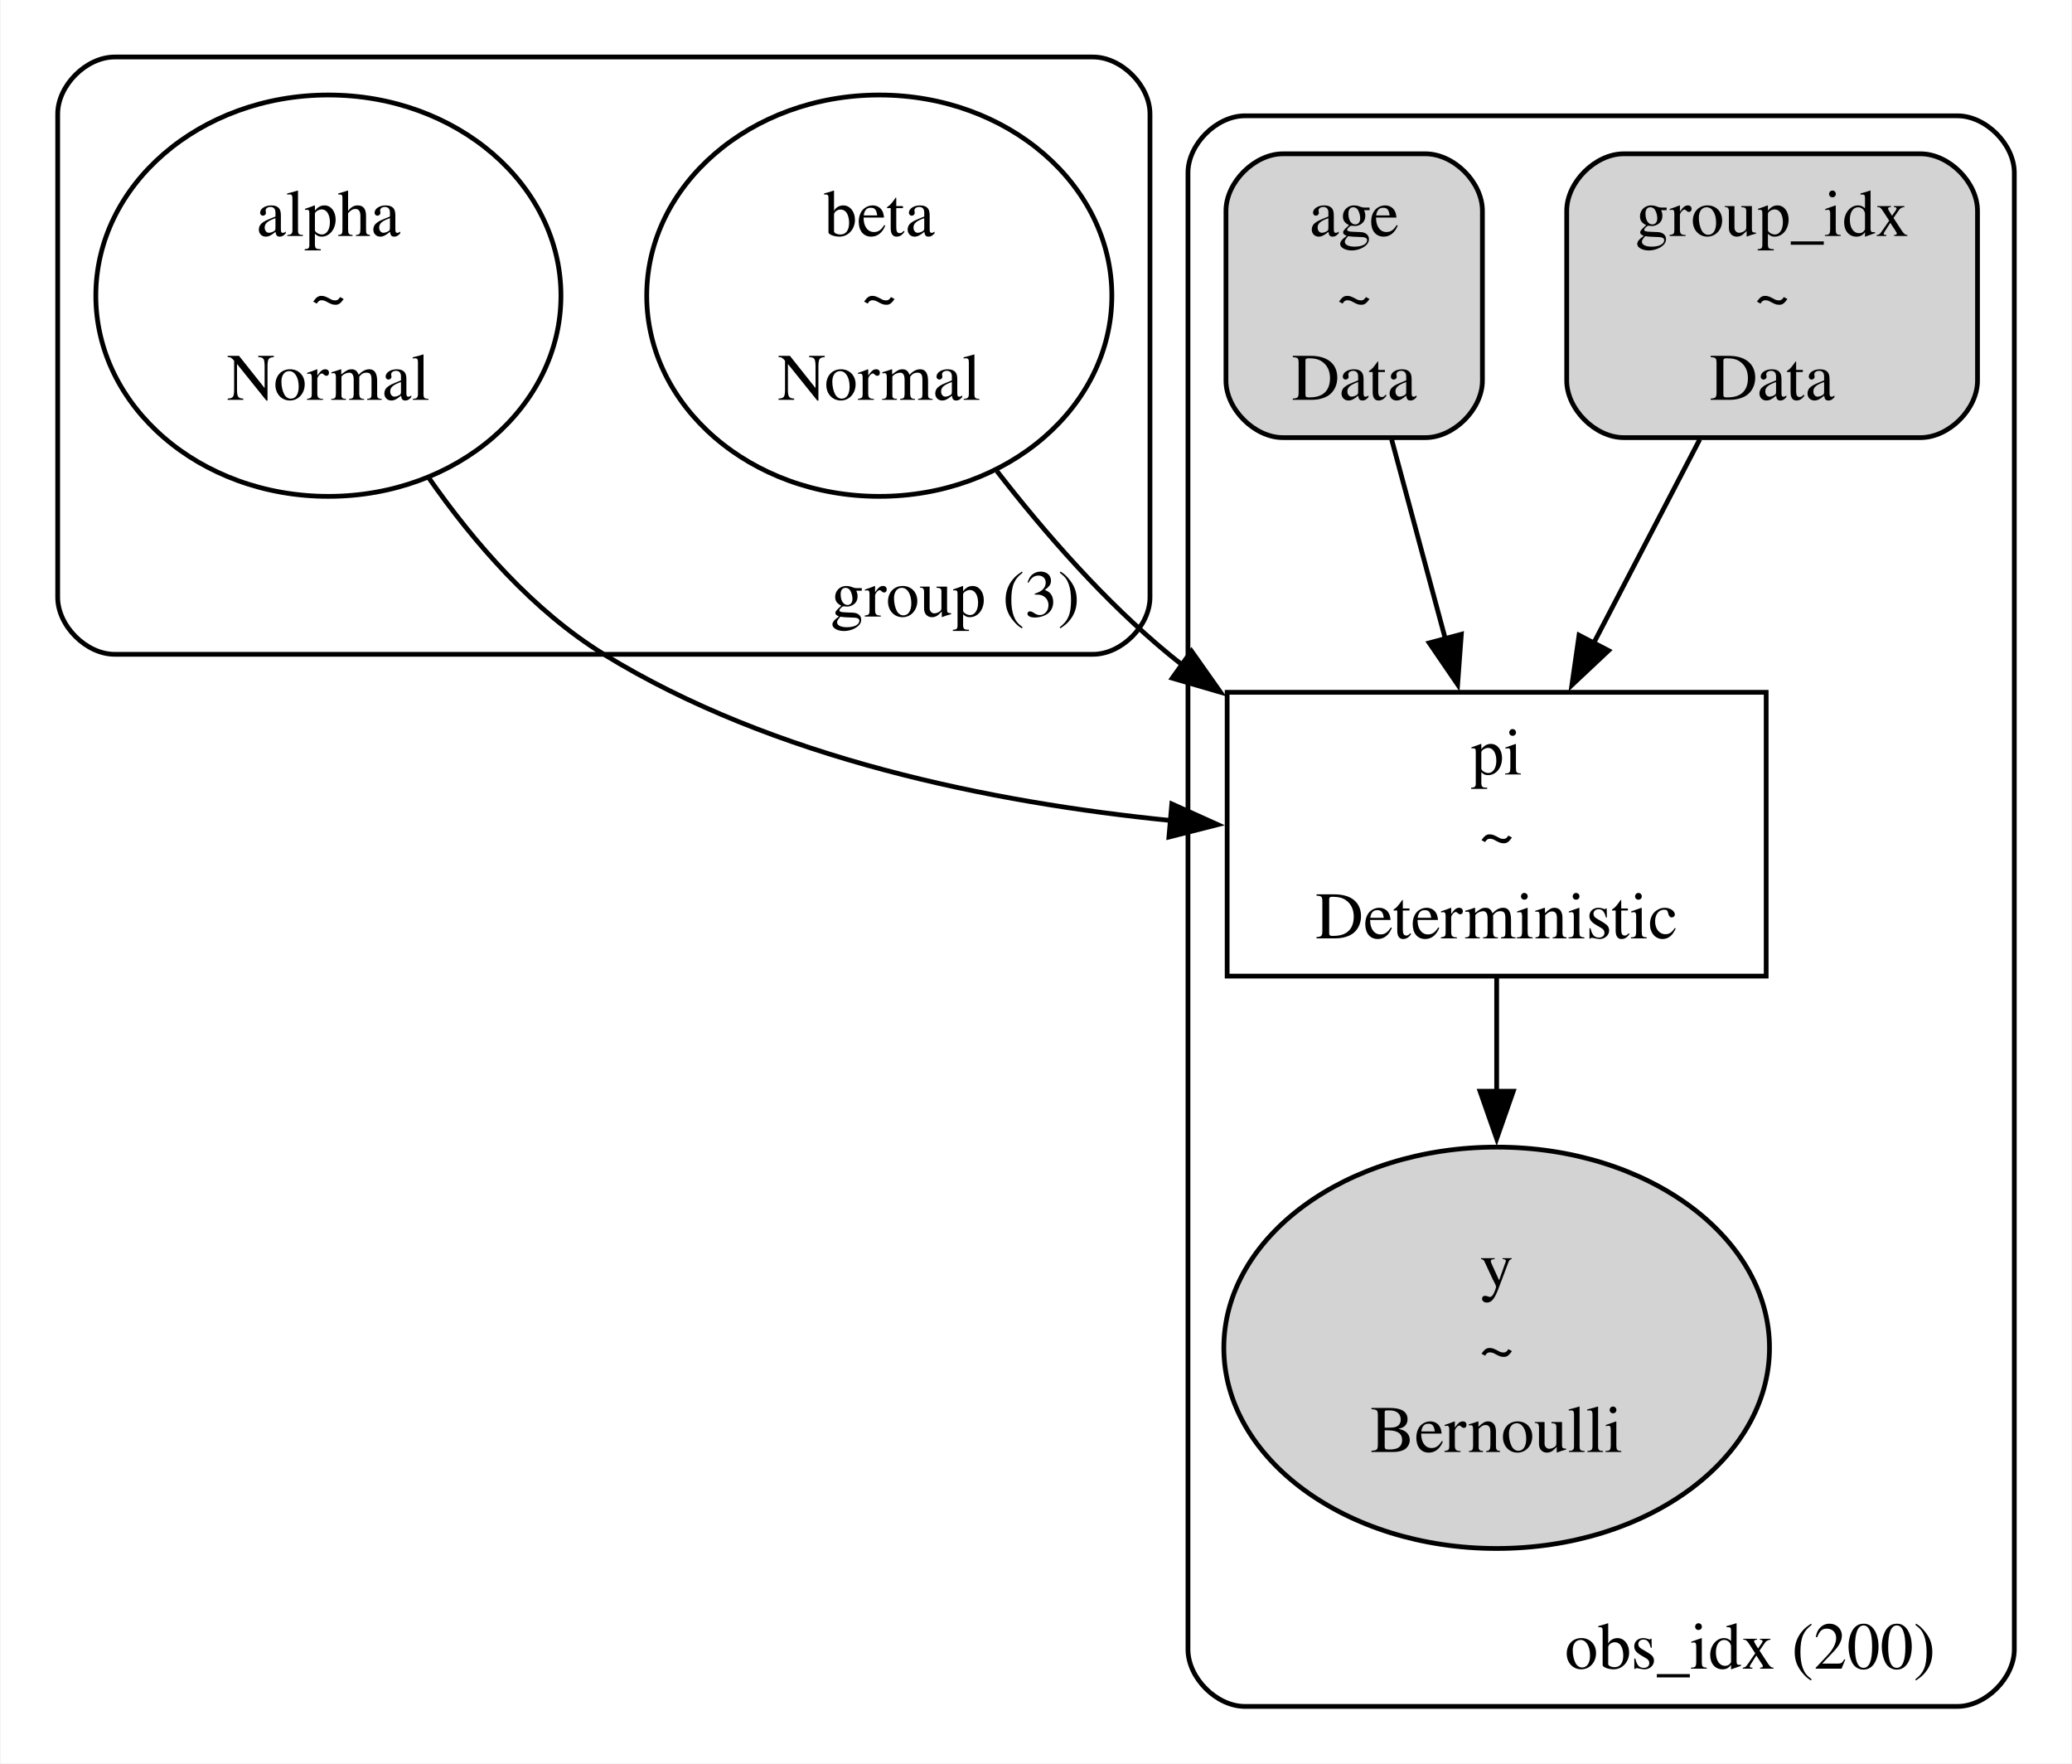
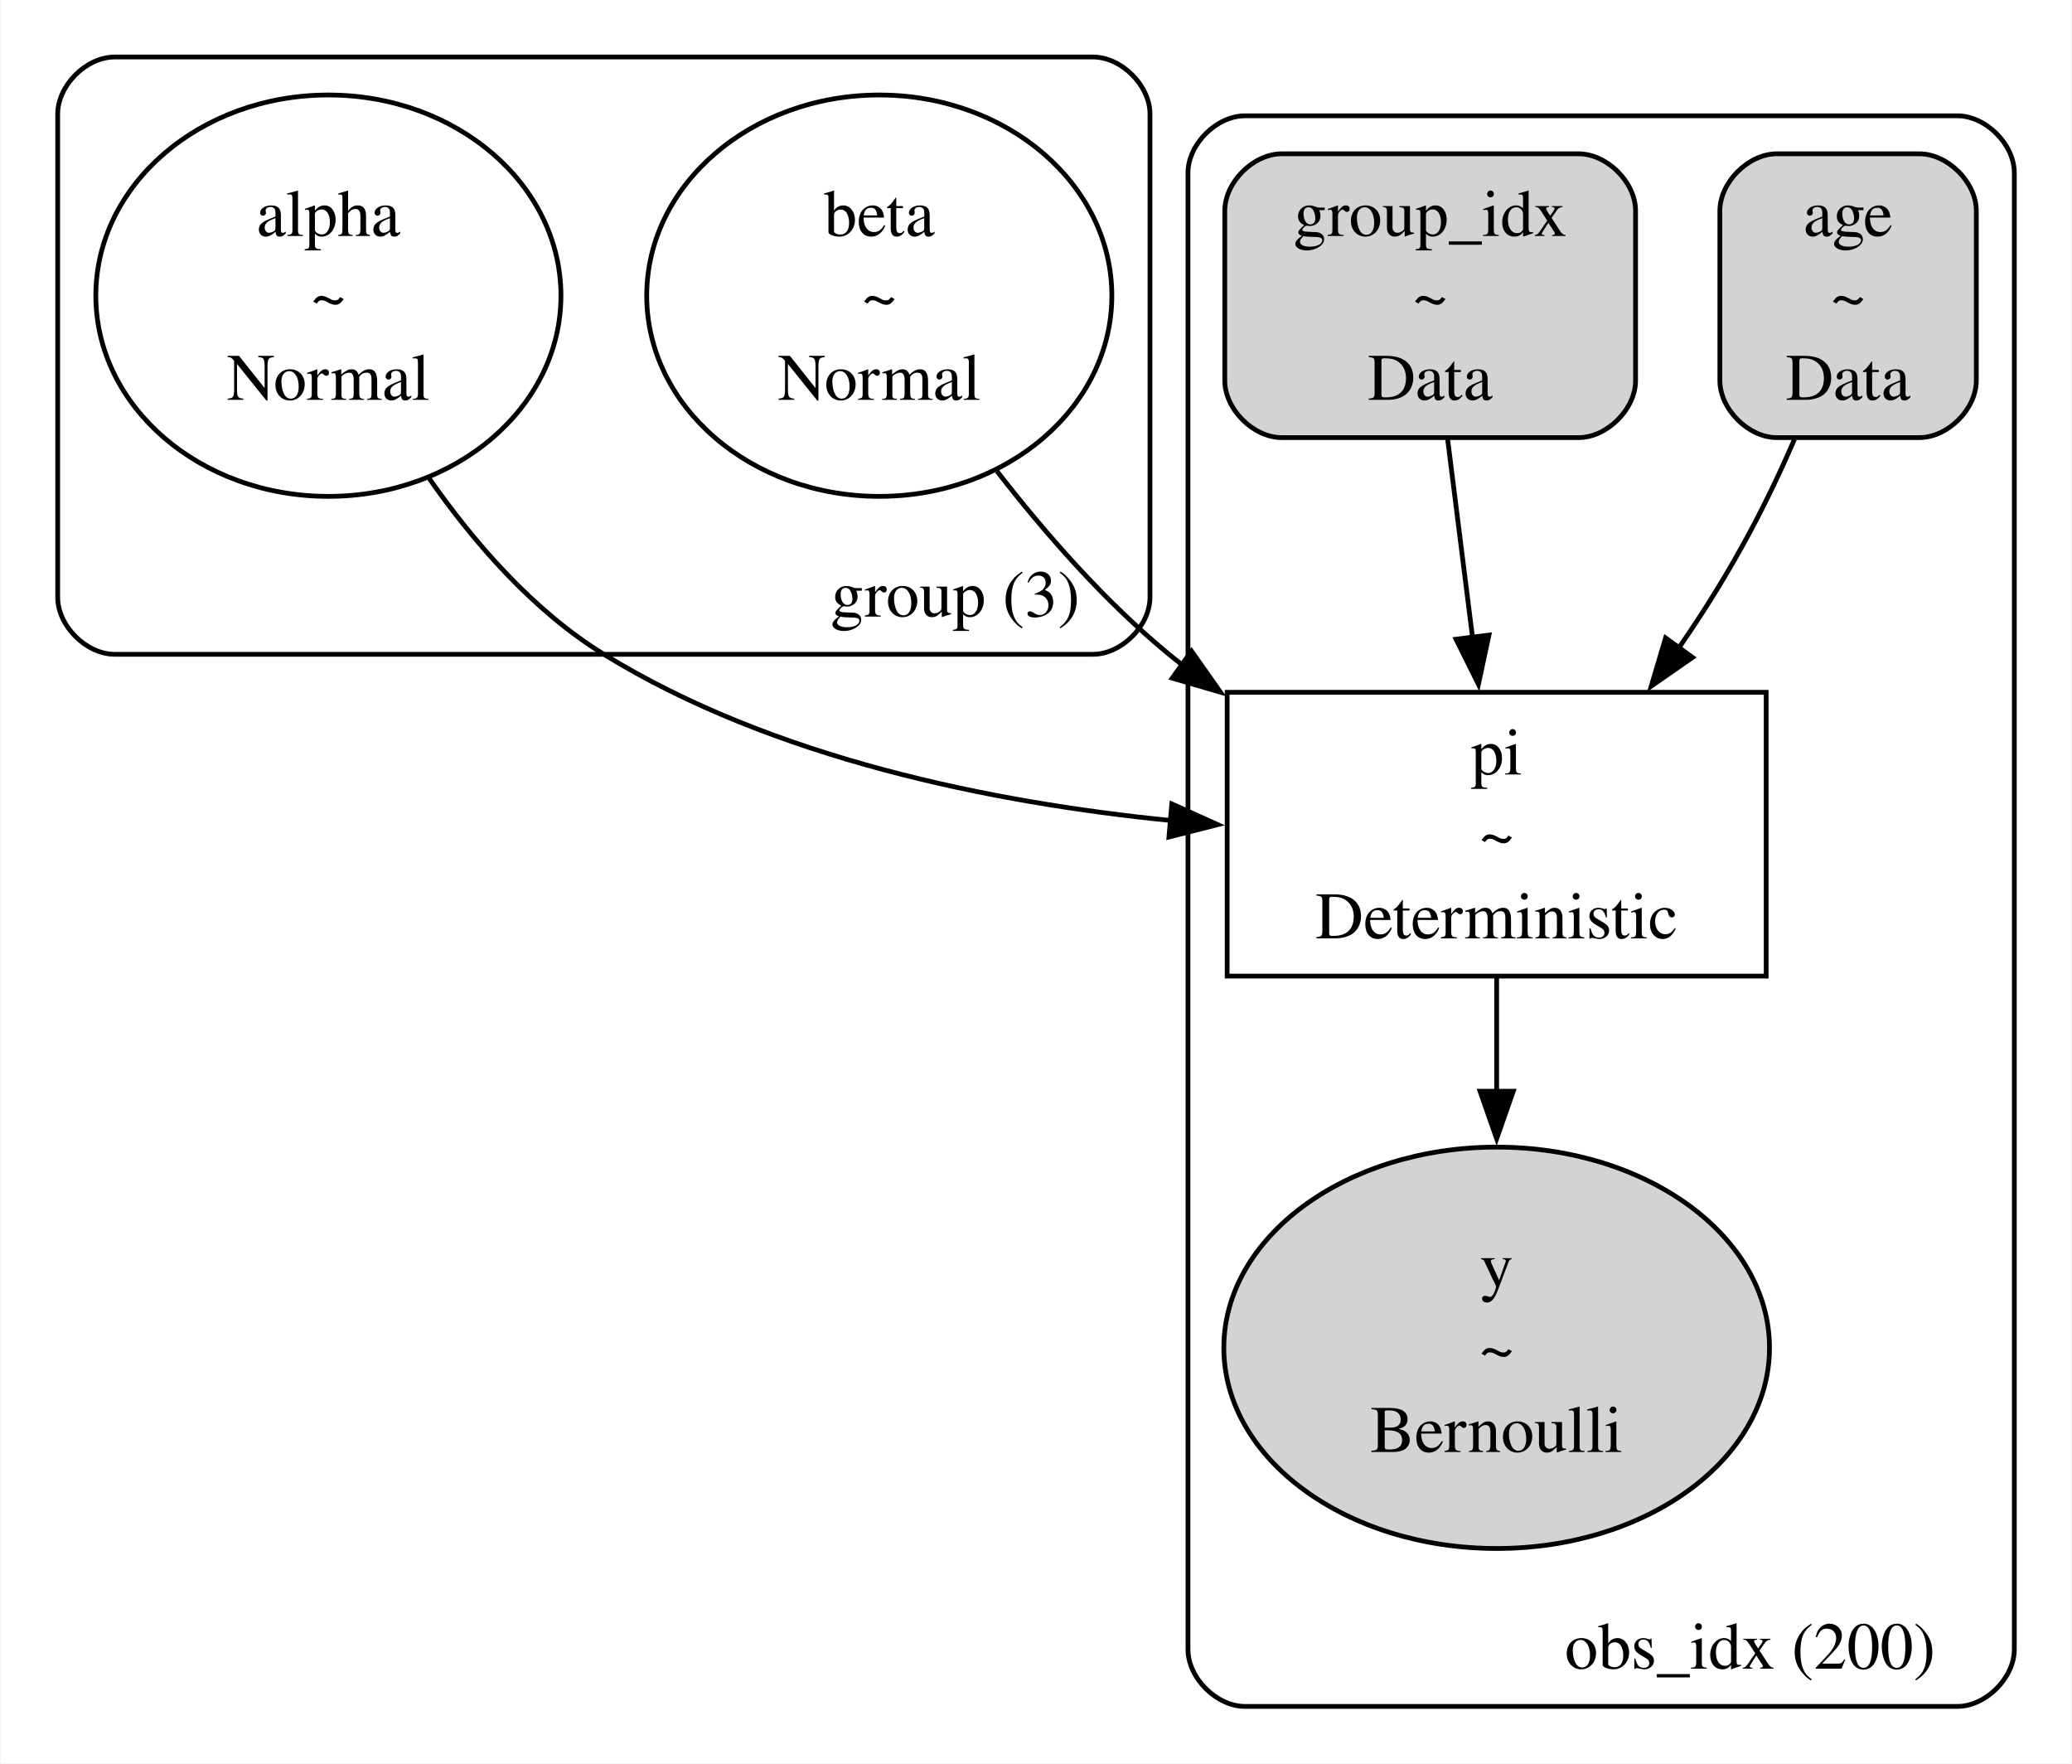
<svg xmlns="http://www.w3.org/2000/svg" width="436pt" height="371pt" viewBox="0.00 0.00 436.00 371.25">
  <g id="graph0" class="graph" transform="scale(1 1) rotate(0) translate(4 367.25)">
    <polygon fill="white" stroke="none" points="-4,4 -4,-367.25 432,-367.25 432,4 -4,4" />
    <g id="clust1" class="cluster">
      <path fill="none" stroke="black" d="M20,-229.5C20,-229.5 226,-229.5 226,-229.5 232,-229.5 238,-235.5 238,-241.5 238,-241.5 238,-343.25 238,-343.25 238,-349.25 232,-355.25 226,-355.25 226,-355.25 20,-355.25 20,-355.25 14,-355.25 8,-349.25 8,-343.25 8,-343.25 8,-241.5 8,-241.5 8,-235.5 14,-229.5 20,-229.5" />
      <text text-anchor="middle" x="197" y="-237.45" font-family="Times,serif" font-size="14.00">group (3)</text>
    </g>
    <g id="clust2" class="cluster">
      <path fill="none" stroke="black" d="M258,-8C258,-8 408,-8 408,-8 414,-8 420,-14 420,-20 420,-20 420,-330.87 420,-330.87 420,-336.87 414,-342.87 408,-342.87 408,-342.87 258,-342.87 258,-342.87 252,-342.87 246,-336.87 246,-330.87 246,-330.87 246,-20 246,-20 246,-14 252,-8 258,-8" />
      <text text-anchor="middle" x="364.38" y="-15.95" font-family="Times,serif" font-size="14.00">obs_idx (200)</text>
    </g>
    <g id="node1" class="node">
      <ellipse fill="none" stroke="black" cx="65" cy="-305" rx="48.97" ry="42.25" />
      <text text-anchor="middle" x="65" y="-317.57" font-family="Times,serif" font-size="14.00">alpha</text>
      <text text-anchor="middle" x="65" y="-300.32" font-family="Times,serif" font-size="14.00">~</text>
      <text text-anchor="middle" x="65" y="-283.07" font-family="Times,serif" font-size="14.00">Normal</text>
    </g>
-     <g id="node4" class="node">
+     <g id="node6" class="node">
      <polygon fill="none" stroke="black" points="367.75,-221.5 254.25,-221.5 254.25,-161.75 367.75,-161.75 367.75,-221.5" />
      <text text-anchor="middle" x="311" y="-204.2" font-family="Times,serif" font-size="14.00">pi</text>
      <text text-anchor="middle" x="311" y="-186.95" font-family="Times,serif" font-size="14.00">~</text>
      <text text-anchor="middle" x="311" y="-169.7" font-family="Times,serif" font-size="14.00">Deterministic</text>
    </g>
-     <g id="edge3" class="edge">
+     <g id="edge2" class="edge">
      <path fill="none" stroke="black" d="M86.16,-266.62C95.71,-252.94 108.2,-238.6 123,-229.5 158.69,-207.55 204.77,-198.27 242.38,-194.51" />
      <polygon fill="black" stroke="black" points="242.6,-198 252.26,-193.64 241.99,-191.03 242.6,-198" />
    </g>
    <g id="node2" class="node">
      <ellipse fill="none" stroke="black" cx="181" cy="-305" rx="48.97" ry="42.25" />
      <text text-anchor="middle" x="181" y="-317.57" font-family="Times,serif" font-size="14.00">beta</text>
      <text text-anchor="middle" x="181" y="-300.32" font-family="Times,serif" font-size="14.00">~</text>
      <text text-anchor="middle" x="181" y="-283.07" font-family="Times,serif" font-size="14.00">Normal</text>
    </g>
    <g id="edge5" class="edge">
      <path fill="none" stroke="black" d="M205.77,-268.07C215.98,-254.9 228.57,-240.54 242,-229.5 242.94,-228.72 243.91,-227.96 244.89,-227.2" />
      <polygon fill="black" stroke="black" points="246.74,-230.18 252.85,-221.52 242.68,-224.48 246.74,-230.18" />
    </g>
    <g id="node3" class="node">
+       <path fill="lightgrey" stroke="black" d="M328.25,-334.87C328.25,-334.87 265.75,-334.87 265.75,-334.87 259.75,-334.87 253.75,-328.87 253.75,-322.87 253.75,-322.87 253.75,-287.12 253.75,-287.12 253.75,-281.12 259.75,-275.12 265.75,-275.12 265.75,-275.12 328.25,-275.12 328.25,-275.12 334.25,-275.12 340.25,-281.12 340.25,-287.12 340.25,-287.12 340.25,-322.87 340.25,-322.87 340.25,-328.87 334.25,-334.87 328.25,-334.87" />
+       <text text-anchor="middle" x="297" y="-317.57" font-family="Times,serif" font-size="14.00">group_idx</text>
+       <text text-anchor="middle" x="297" y="-300.32" font-family="Times,serif" font-size="14.00">~</text>
+       <text text-anchor="middle" x="297" y="-283.07" font-family="Times,serif" font-size="14.00">Data</text>
+     </g>
+     <g id="edge3" class="edge">
+       <path fill="none" stroke="black" d="M300.68,-274.74C302.29,-261.95 304.2,-246.74 305.94,-232.9" />
+       <polygon fill="black" stroke="black" points="309.38,-233.55 307.16,-223.19 302.44,-232.68 309.38,-233.55" />
+     </g>
+     <g id="node4" class="node">
      <ellipse fill="lightgrey" stroke="black" cx="311" cy="-83.5" rx="57.45" ry="42.25" />
      <text text-anchor="middle" x="311" y="-96.07" font-family="Times,serif" font-size="14.00">y</text>
      <text text-anchor="middle" x="311" y="-78.82" font-family="Times,serif" font-size="14.00">~</text>
      <text text-anchor="middle" x="311" y="-61.57" font-family="Times,serif" font-size="14.00">Bernoulli</text>
    </g>
+     <g id="node5" class="node">
+       <path fill="lightgrey" stroke="black" d="M400,-334.87C400,-334.87 370,-334.87 370,-334.87 364,-334.87 358,-328.87 358,-322.87 358,-322.87 358,-287.12 358,-287.12 358,-281.12 364,-275.12 370,-275.12 370,-275.12 400,-275.12 400,-275.12 406,-275.12 412,-281.12 412,-287.12 412,-287.12 412,-322.87 412,-322.87 412,-328.87 406,-334.87 400,-334.87" />
+       <text text-anchor="middle" x="385" y="-317.57" font-family="Times,serif" font-size="14.00">age</text>
+       <text text-anchor="middle" x="385" y="-300.32" font-family="Times,serif" font-size="14.00">~</text>
+       <text text-anchor="middle" x="385" y="-283.07" font-family="Times,serif" font-size="14.00">Data</text>
+     </g>
+     <g id="edge4" class="edge">
+       <path fill="none" stroke="black" d="M373.7,-274.74C368.36,-262.44 361.35,-248.11 349.11,-230.49" />
+       <polygon fill="black" stroke="black" points="352.25,-228.85 343.55,-222.8 346.57,-232.95 352.25,-228.85" />
+     </g>
    <g id="edge1" class="edge">
      <path fill="none" stroke="black" d="M311,-161.34C311,-153.84 311,-145.53 311,-137.23" />
      <polygon fill="black" stroke="black" points="314.5,-137.51 311,-127.51 307.5,-137.51 314.5,-137.51" />
    </g>
-     <g id="node5" class="node">
-       <path fill="lightgrey" stroke="black" d="M296,-334.87C296,-334.87 266,-334.87 266,-334.87 260,-334.87 254,-328.87 254,-322.87 254,-322.87 254,-287.12 254,-287.12 254,-281.12 260,-275.12 266,-275.12 266,-275.12 296,-275.12 296,-275.12 302,-275.12 308,-281.12 308,-287.12 308,-287.12 308,-322.87 308,-322.87 308,-328.87 302,-334.87 296,-334.87" />
-       <text text-anchor="middle" x="281" y="-317.57" font-family="Times,serif" font-size="14.00">age</text>
-       <text text-anchor="middle" x="281" y="-300.32" font-family="Times,serif" font-size="14.00">~</text>
-       <text text-anchor="middle" x="281" y="-283.07" font-family="Times,serif" font-size="14.00">Data</text>
-     </g>
-     <g id="edge2" class="edge">
-       <path fill="none" stroke="black" d="M288.88,-274.74C292.36,-261.82 296.51,-246.43 300.26,-232.49" />
-       <polygon fill="black" stroke="black" points="303.56,-233.72 302.78,-223.15 296.8,-231.9 303.56,-233.72" />
-     </g>
-     <g id="node6" class="node">
-       <path fill="lightgrey" stroke="black" d="M400.25,-334.87C400.25,-334.87 337.75,-334.87 337.75,-334.87 331.75,-334.87 325.75,-328.87 325.75,-322.87 325.75,-322.87 325.75,-287.12 325.75,-287.12 325.75,-281.12 331.75,-275.12 337.75,-275.12 337.75,-275.12 400.25,-275.12 400.25,-275.12 406.25,-275.12 412.25,-281.12 412.25,-287.12 412.25,-287.12 412.25,-322.87 412.25,-322.87 412.25,-328.87 406.25,-334.87 400.25,-334.87" />
-       <text text-anchor="middle" x="369" y="-317.57" font-family="Times,serif" font-size="14.00">group_idx</text>
-       <text text-anchor="middle" x="369" y="-300.32" font-family="Times,serif" font-size="14.00">~</text>
-       <text text-anchor="middle" x="369" y="-283.07" font-family="Times,serif" font-size="14.00">Data</text>
-     </g>
-     <g id="edge4" class="edge">
-       <path fill="none" stroke="black" d="M353.76,-274.74C346.9,-261.56 338.7,-245.82 331.33,-231.66" />
-       <polygon fill="black" stroke="black" points="334.56,-230.29 326.84,-223.03 328.35,-233.52 334.56,-230.29" />
-     </g>
  </g>
</svg>
